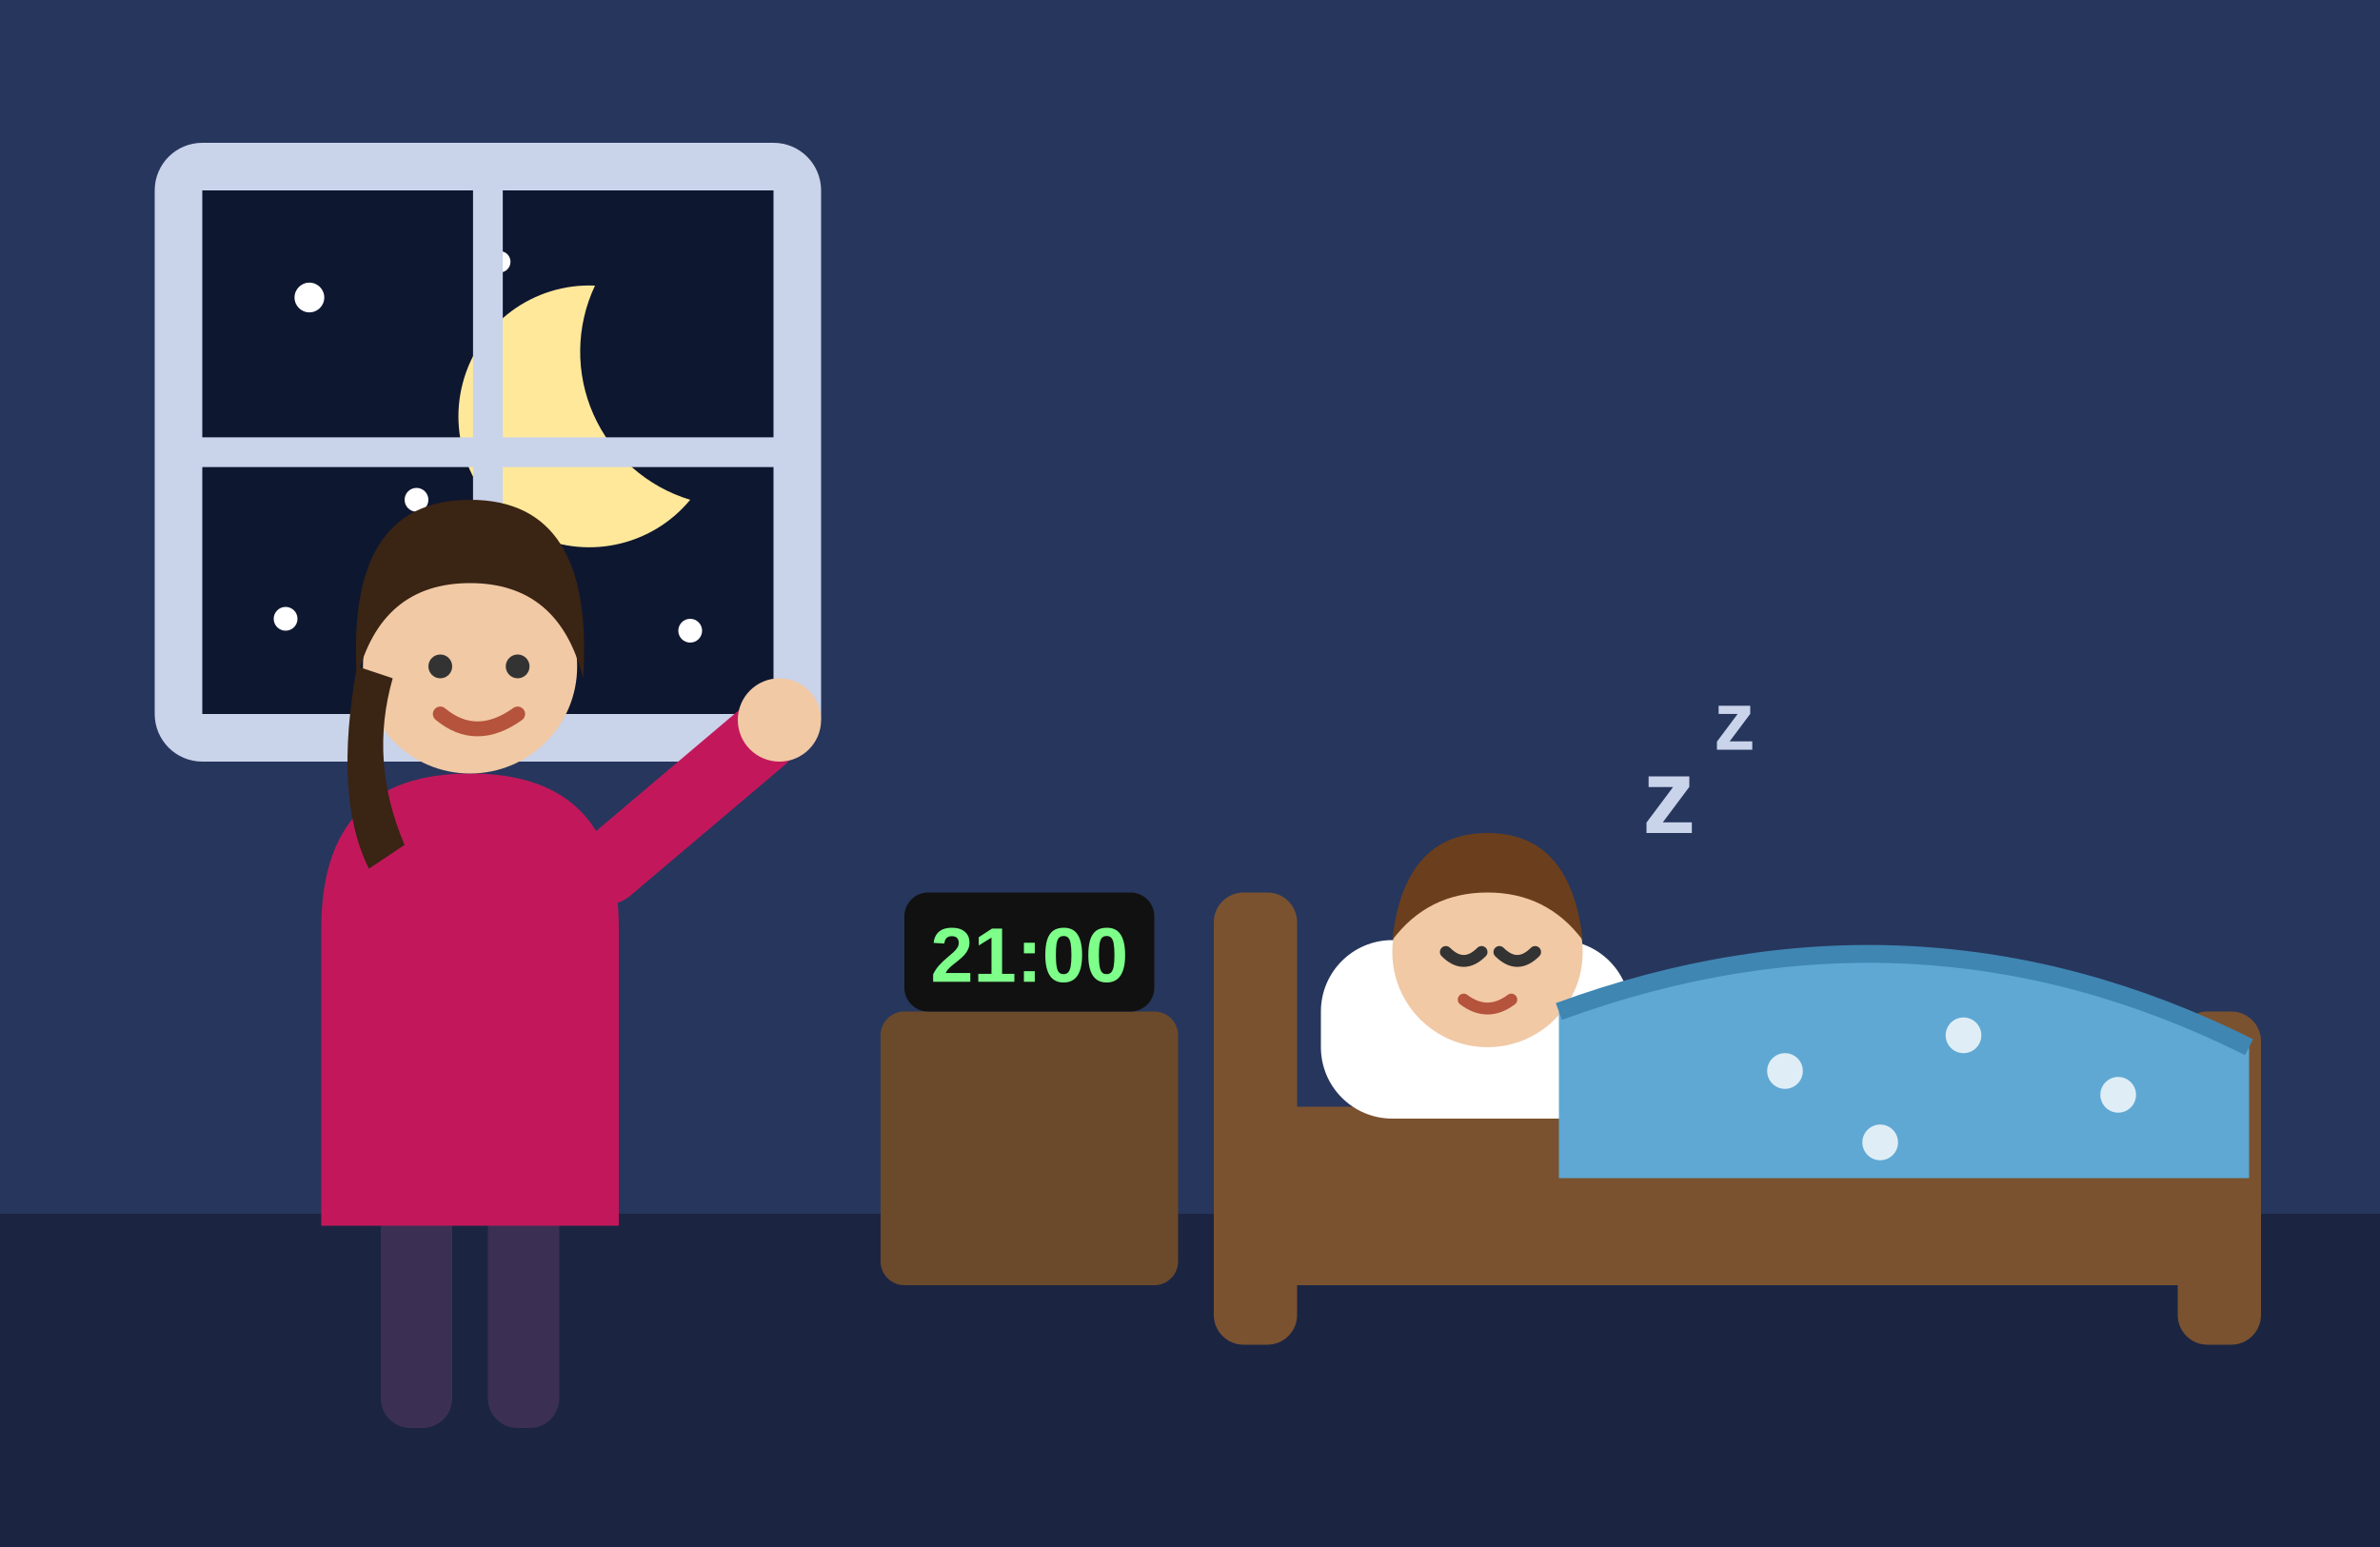
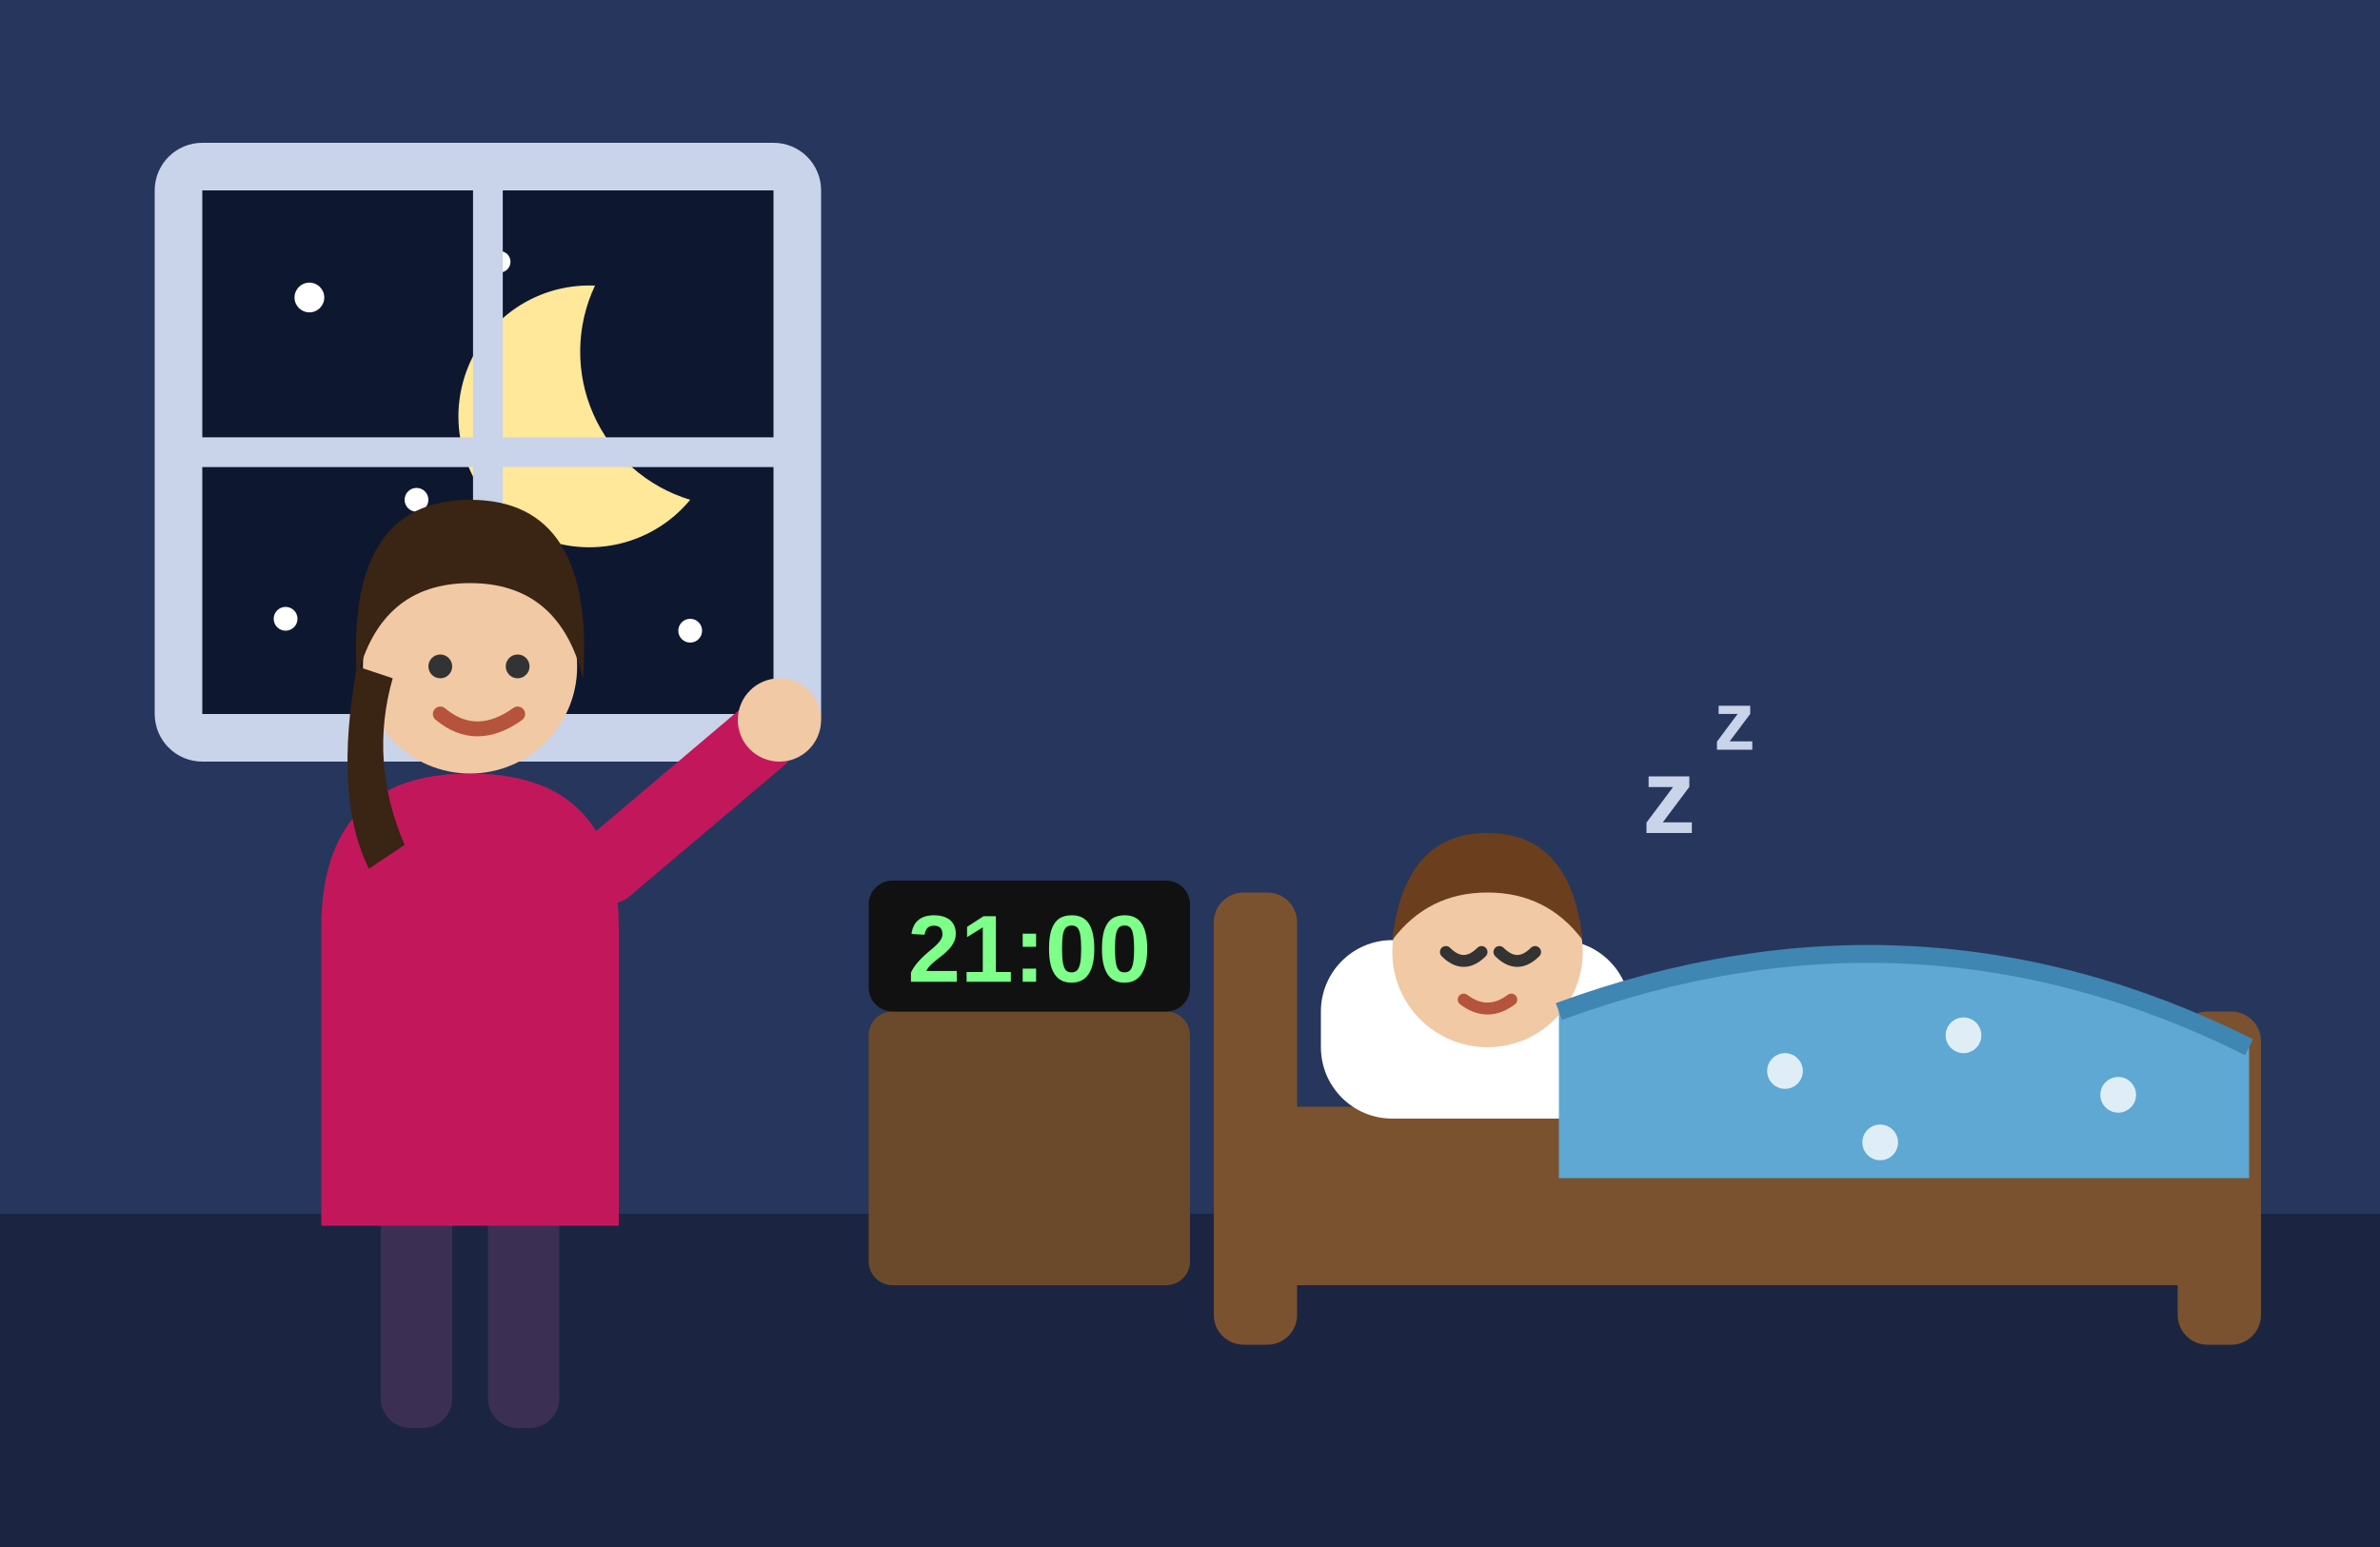
<svg xmlns="http://www.w3.org/2000/svg" viewBox="0 0 400 260" role="img" font-family="Arial, sans-serif">
+   <rect width="400" height="260" fill="#f3ead9" />
  <rect width="400" height="260" fill="#27365c" />
  <rect y="204" width="400" height="56" fill="#1b2542" />
  <rect x="30" y="28" width="104" height="96" rx="4" fill="#0e1730" stroke="#c9d3ea" stroke-width="8" />
  <path d="M100 48a22 22 0 1 0 16 36a26 26 0 0 1-16-36z" fill="#ffe89a" />
  <g fill="#fff">
    <circle cx="52" cy="50" r="2.5" />
    <circle cx="70" cy="84" r="2" />
    <circle cx="48" cy="104" r="2" />
    <circle cx="84" cy="44" r="1.8" />
    <circle cx="116" cy="106" r="2" />
  </g>
  <path d="M82 28v96M30 76h104" stroke="#c9d3ea" stroke-width="5" />
-   <rect x="148" y="170" width="50" height="46" rx="4" fill="#6b4a2b" />
-   <rect x="152" y="150" width="42" height="20" rx="4" fill="#111" />
-   <text x="173" y="165" font-size="13" font-weight="bold" fill="#7dff8a" text-anchor="middle">21:00</text>
+   <rect x="146" y="170" width="54" height="46" rx="4" fill="#6b4a2b" />
+   <rect x="146" y="148" width="54" height="22" rx="4" fill="#111" />
+   <text x="173" y="165" font-size="16" font-weight="bold" fill="#7dff8a" text-anchor="middle">21:00</text>
  <rect x="204" y="150" width="14" height="76" rx="5" fill="#7a5230" />
  <rect x="204" y="186" width="176" height="30" rx="6" fill="#7a5230" />
  <rect x="366" y="170" width="14" height="56" rx="5" fill="#7a5230" />
  <rect x="222" y="158" width="52" height="30" rx="12" fill="#fff" />
  <circle cx="250" cy="160" r="16" fill="#f1c9a5" />
  <path d="M234 158q2-18 16-18t16 18q-6-8-16-8t-16 8z" fill="#6b3f1d" />
  <path d="M243 160q3 3 6 0M252 160q3 3 6 0" fill="none" stroke="#333" stroke-width="2" stroke-linecap="round" />
  <path d="M246 168q4 3 8 0" fill="none" stroke="#b5533c" stroke-width="2" stroke-linecap="round" />
  <path d="M262 170q60-22 116 6v22H262z" fill="#5fa8d3" />
  <path d="M262 170q60-22 116 6" fill="none" stroke="#3f86b3" stroke-width="3" />
  <g fill="#fff" opacity=".8">
    <circle cx="300" cy="180" r="3" />
    <circle cx="330" cy="174" r="3" />
    <circle cx="356" cy="184" r="3" />
    <circle cx="316" cy="192" r="3" />
  </g>
  <text x="276" y="140" font-size="18" font-weight="bold" fill="#c9d3ea">z</text>
  <text x="288" y="126" font-size="14" font-weight="bold" fill="#c9d3ea">z</text>
  <rect x="64" y="200" width="12" height="40" rx="5" fill="#3b3054" />
  <rect x="82" y="200" width="12" height="40" rx="5" fill="#3b3054" />
  <path d="M54 156q0-26 25-26t25 26v50H54z" fill="#c2185b" />
  <path d="M102 146l26-22" stroke="#c2185b" stroke-width="12" stroke-linecap="round" />
  <circle cx="131" cy="121" r="7" fill="#f1c9a5" />
  <circle cx="79" cy="112" r="18" fill="#f1c9a5" />
  <path d="M60 114q-2-30 19-30t19 30q-4-16-19-16t-19 16z" fill="#3a2414" />
  <path d="M60 112q-4 22 2 34l6-4q-6-14-2-28z" fill="#3a2414" />
  <circle cx="74" cy="112" r="2" fill="#333" />
  <circle cx="87" cy="112" r="2" fill="#333" />
  <path d="M74 120q6 5 13 0" fill="none" stroke="#b5533c" stroke-width="2.5" stroke-linecap="round" />
</svg>
